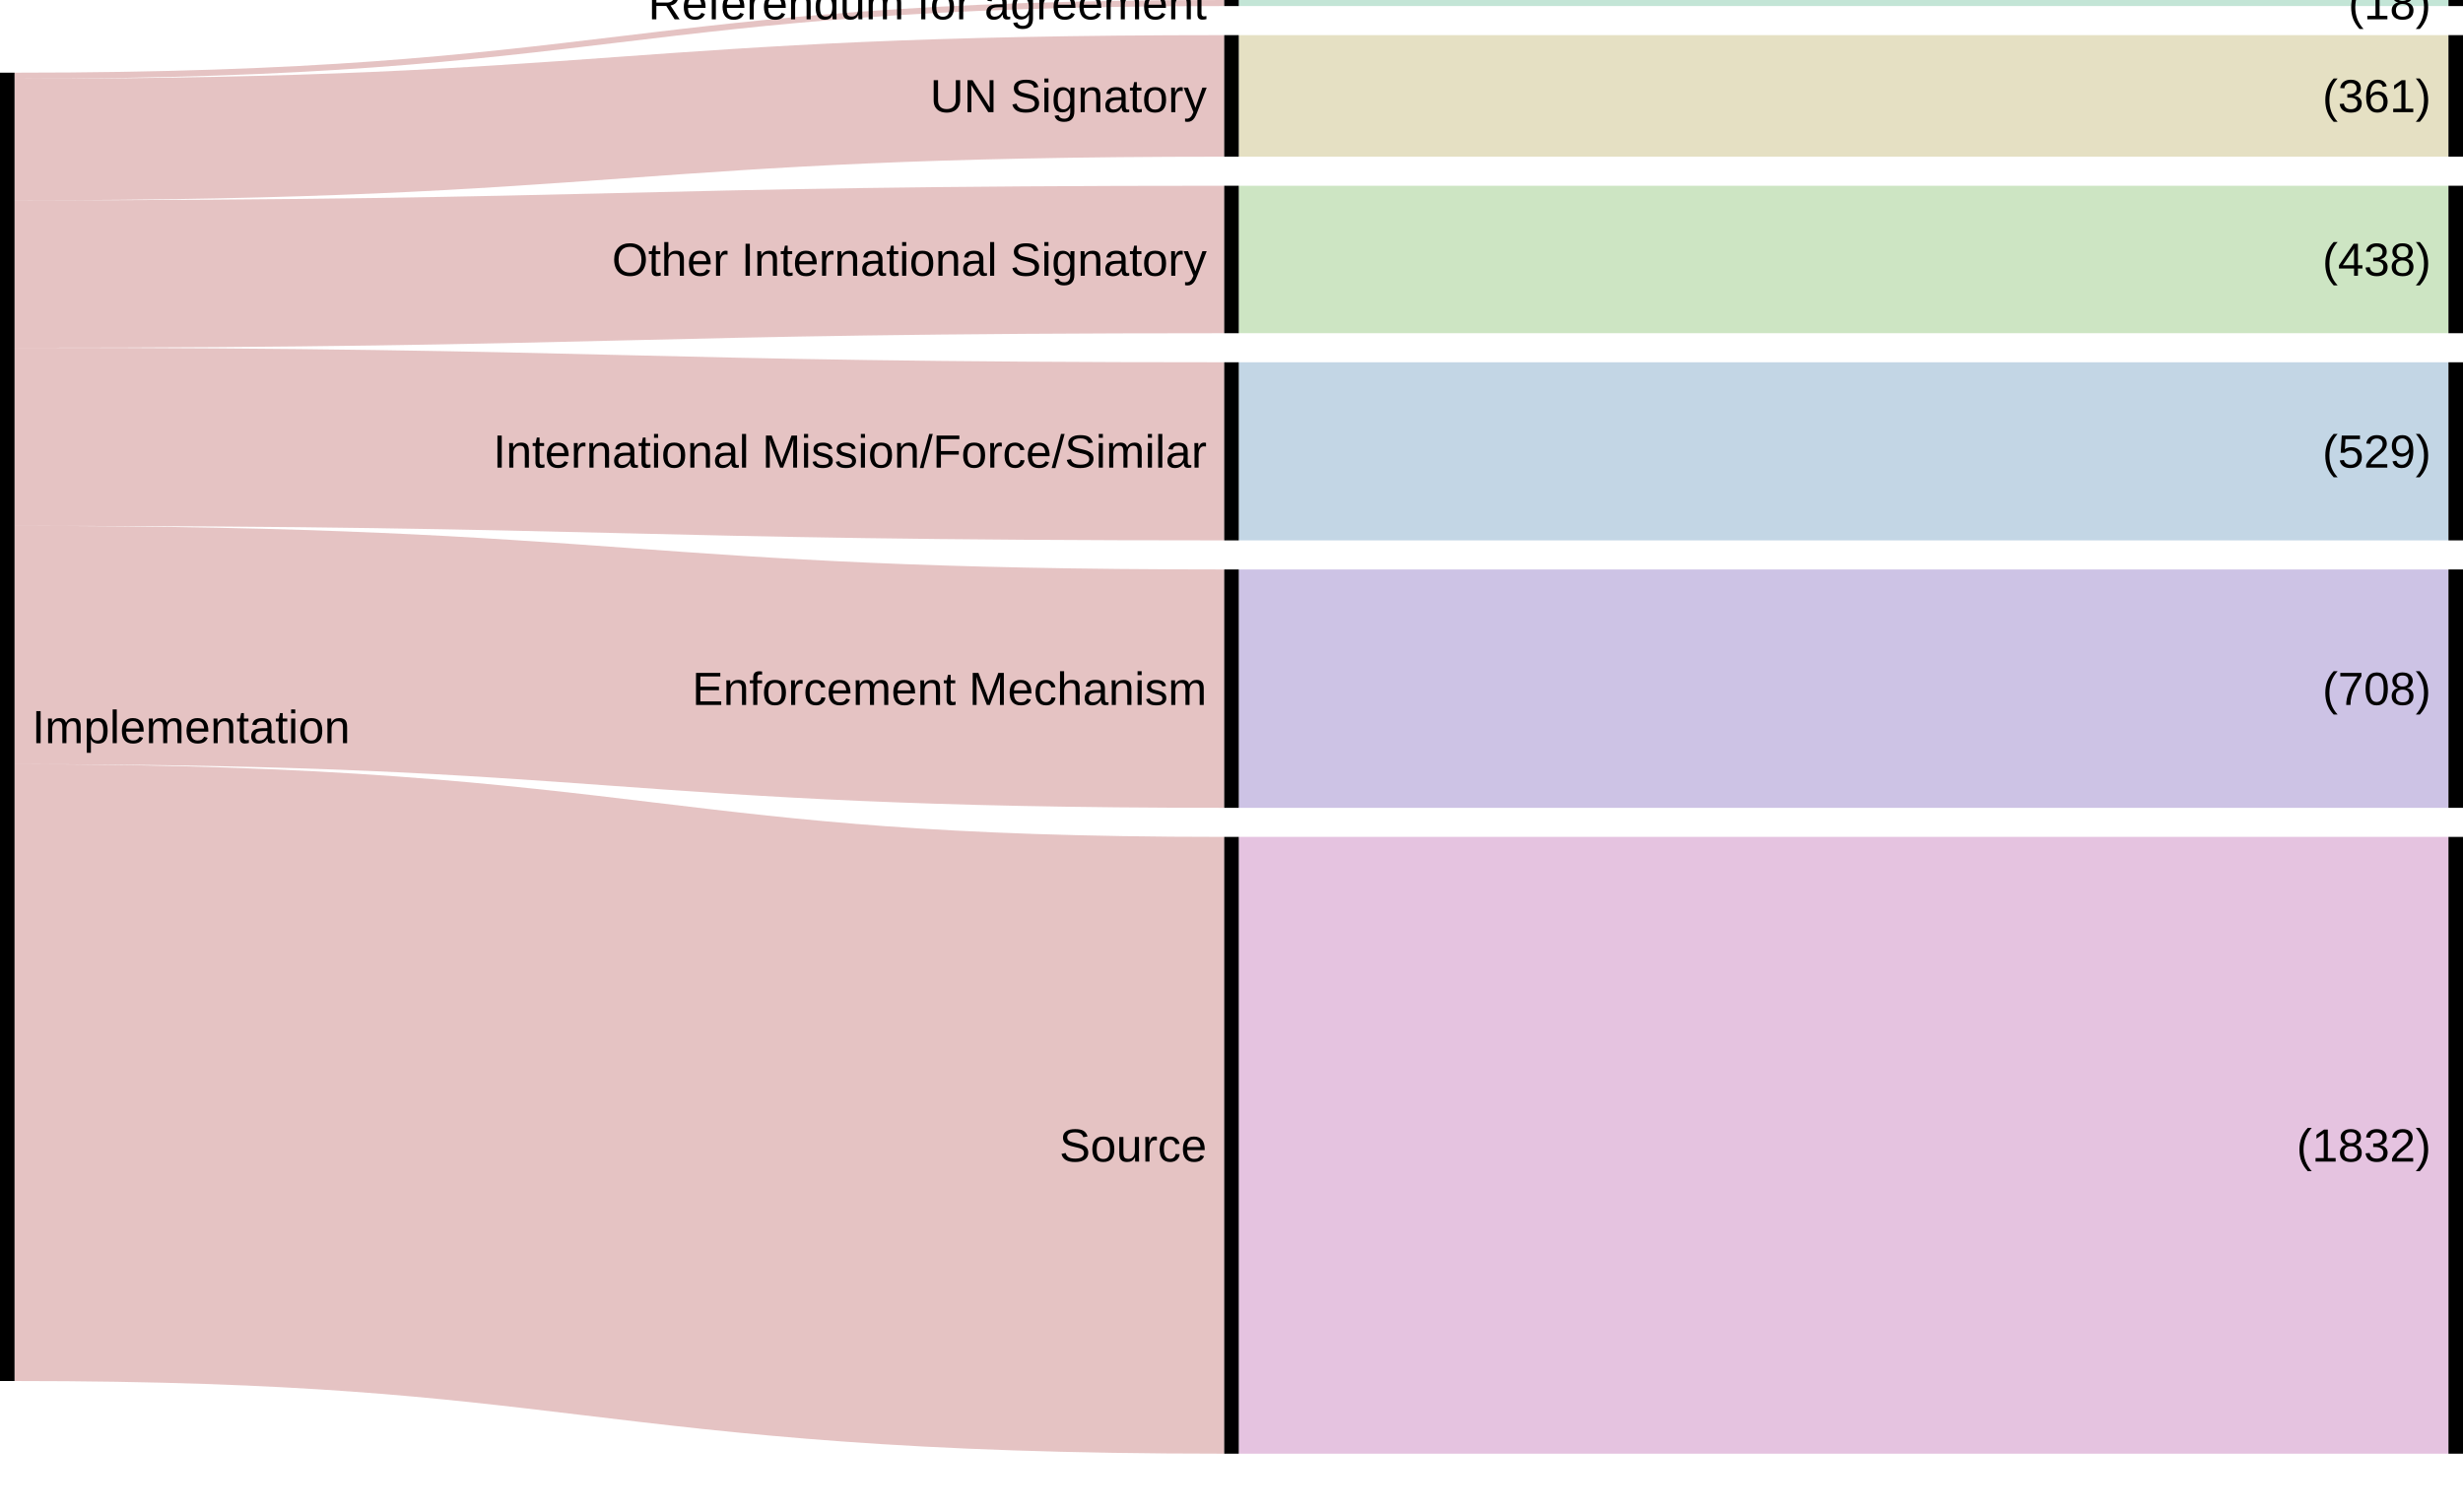
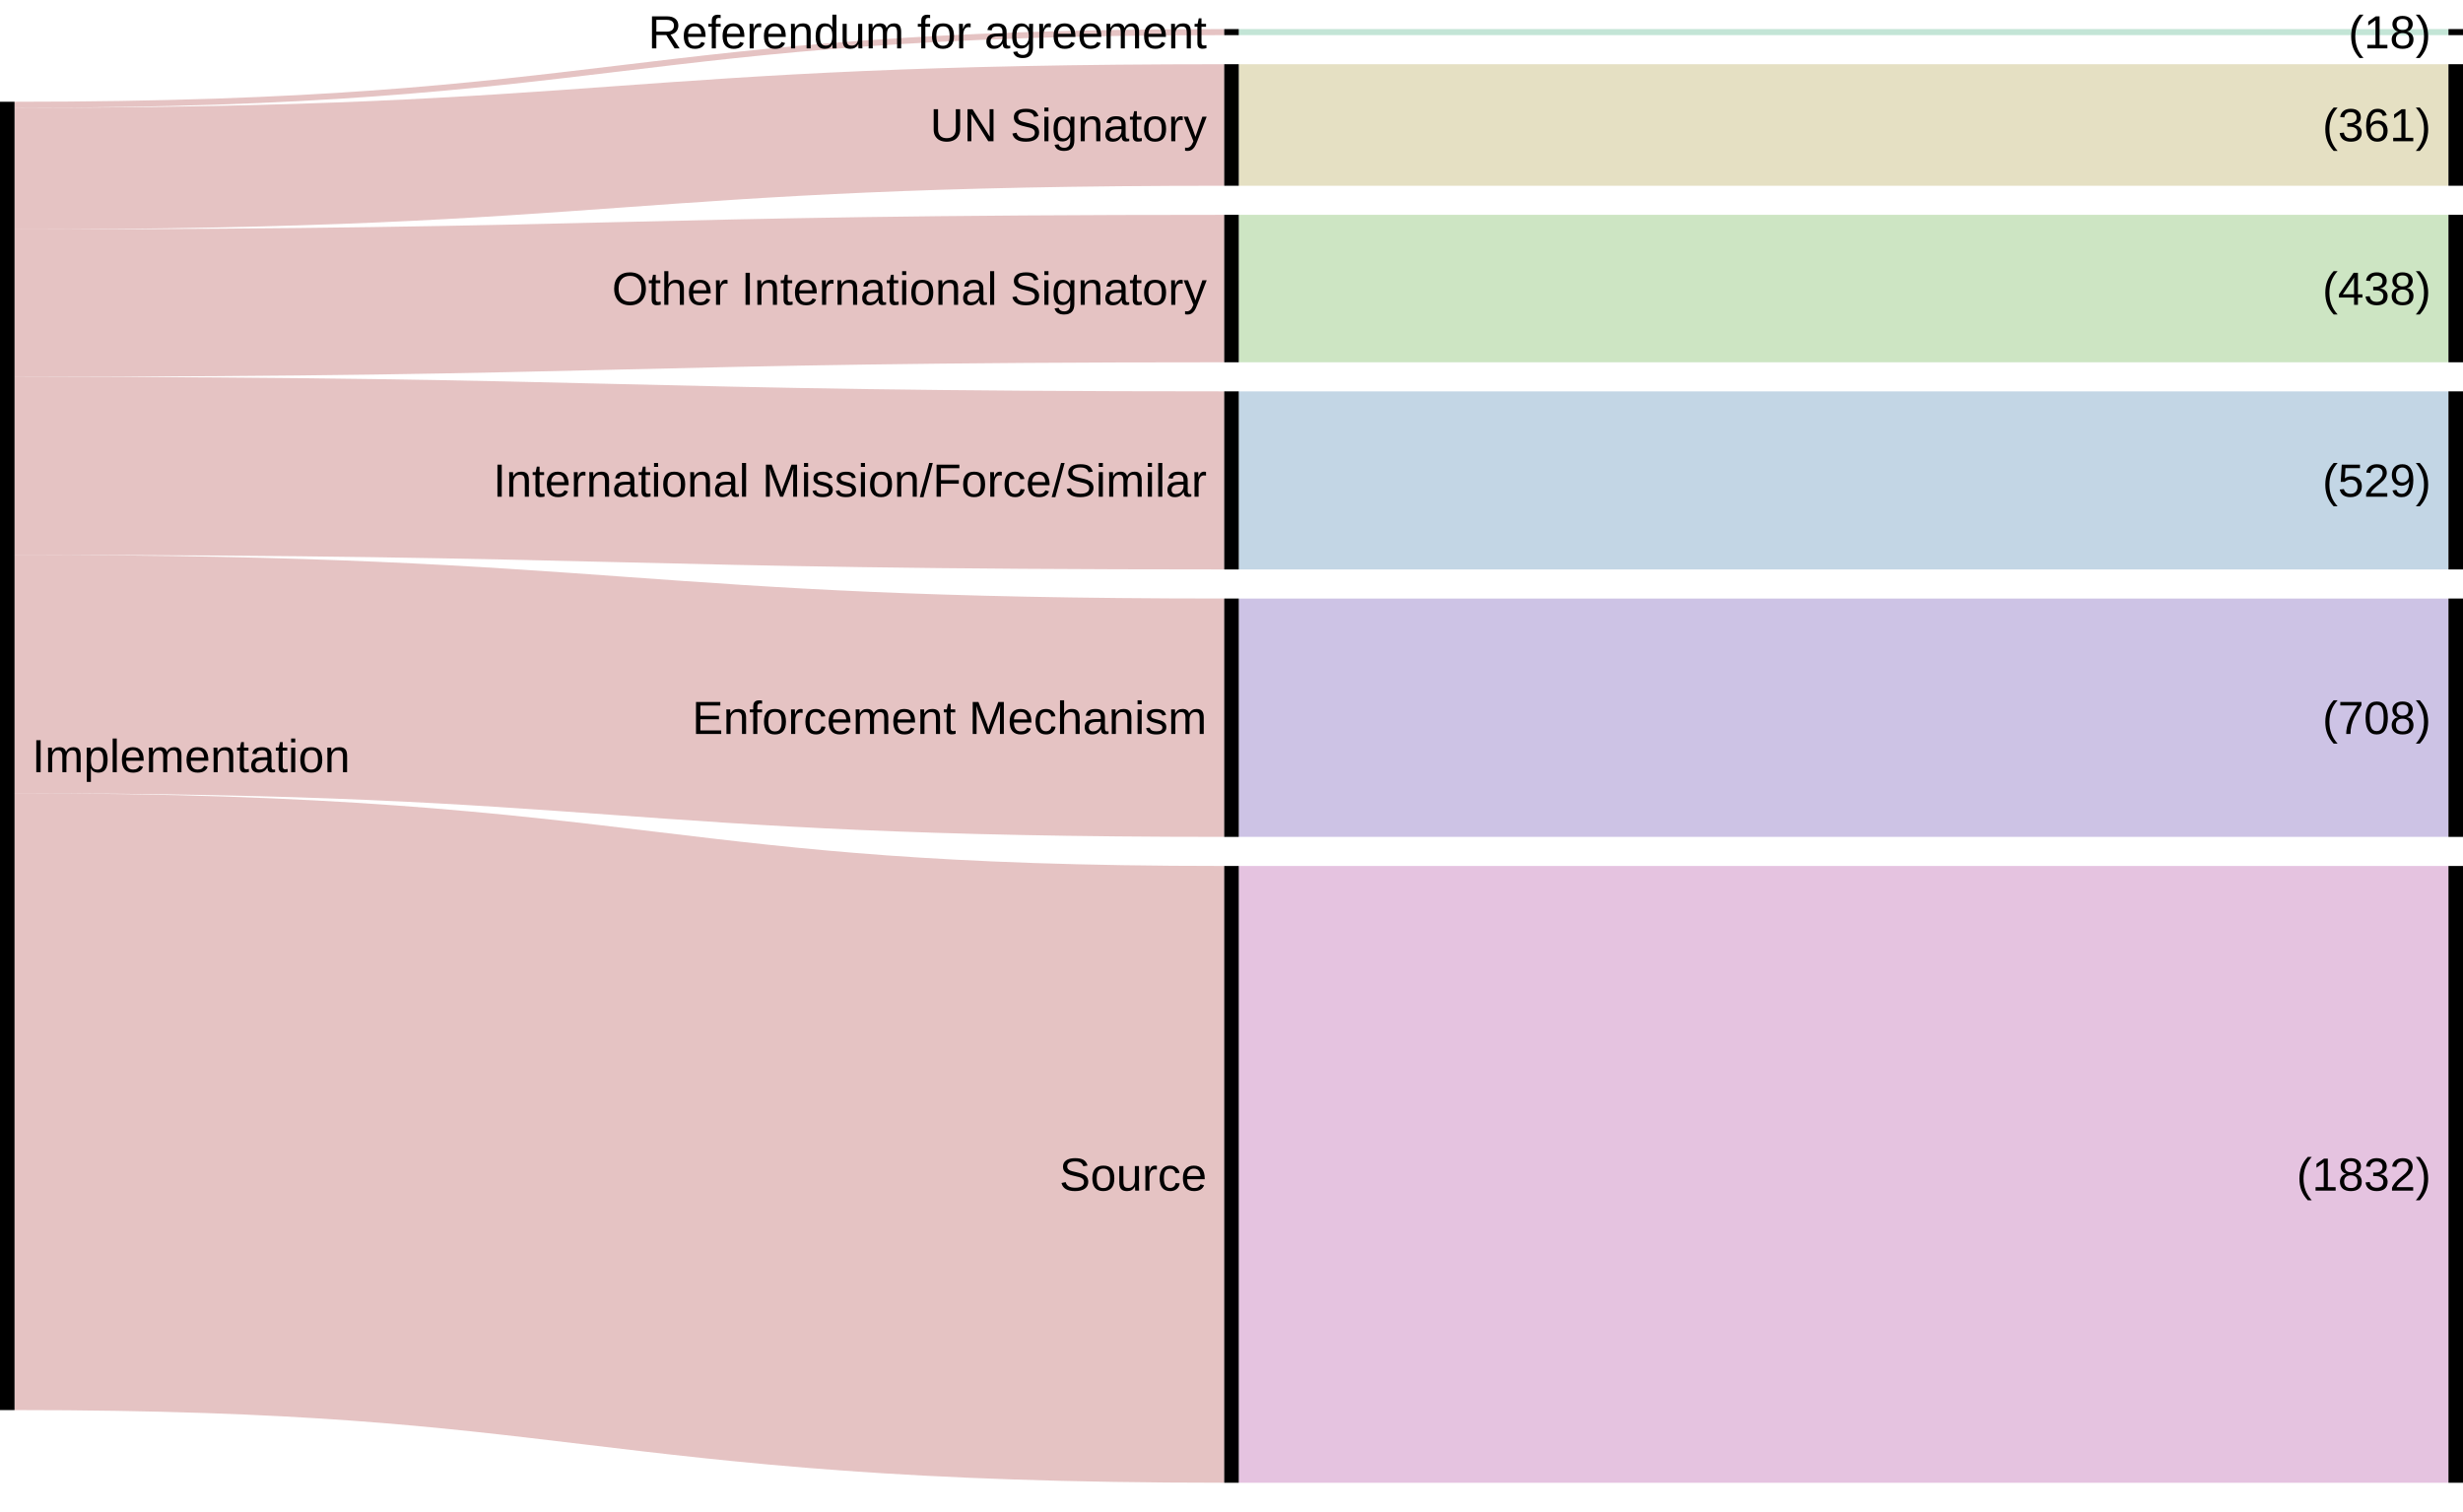
<svg xmlns="http://www.w3.org/2000/svg" id="mysvg" width="847" height="520" version="1.1">
-   <g class="links" fill="none" stroke-opacity="0.4">
-     <path d="M5,47.986C213,47.986,213,32.986,421,32.986" stroke-width="41.804" style="stroke:rgb(191, 105, 105);">
+   <g transform="translate(0, 10)">
+     <g class="links" fill="none" stroke-opacity="0.4">
+       <path d="M5,47.986C213,47.986,213,32.986,421,32.986" stroke-width="41.804" style="stroke:rgb(191, 105, 105);">
    </path>
-     <path class="root" d="M5,94.249C213,94.249,213,89.249,421,89.249" stroke-width="50.721" style="stroke: rgb(191, 105, 105);">
+       <path class="root" d="M5,94.249C213,94.249,213,89.249,421,89.249" stroke-width="50.721" style="stroke: rgb(191, 105, 105);">
    </path>
-     <path class="root" d="M5,26.042C213,26.042,213,1.042,421,1.042" stroke-width="2.084" style="stroke: rgb(191, 105, 105);">
+       <path class="root" d="M5,26.042C213,26.042,213,1.042,421,1.042" stroke-width="2.084" style="stroke: rgb(191, 105, 105);">
    </path>
-     <path class="root" d="M5,150.238C213,150.238,213,155.238,421,155.238" stroke-width="61.258" style="stroke: rgb(191, 105, 105);">
+       <path class="root" d="M5,150.238C213,150.238,213,155.238,421,155.238" stroke-width="61.258" style="stroke: rgb(191, 105, 105);">
    </path>
-     <path class="root" d="M5,221.861C213,221.861,213,236.861,421,236.861" stroke-width="81.987" style="stroke: rgb(191, 105, 105);">
+       <path class="root" d="M5,221.861C213,221.861,213,236.861,421,236.861" stroke-width="81.987" style="stroke: rgb(191, 105, 105);">
    </path>
-     <path class="root" d="M5,368.927C213,368.927,213,393.927,421,393.927" stroke-width="212.146" style="stroke: rgb(191, 105, 105);">
+       <path class="root" d="M5,368.927C213,368.927,213,393.927,421,393.927" stroke-width="212.146" style="stroke: rgb(191, 105, 105);">
    </path>
-     <path d="M426,32.986C634,32.986,634,32.986,842,32.986" stroke-width="41.804" style="stroke: rgb(191, 179, 105);">
+       <path d="M426,32.986C634,32.986,634,32.986,842,32.986" stroke-width="41.804" style="stroke: rgb(191, 179, 105);">
    </path>
-     <path d="M426,89.249C634,89.249,634,89.249,842,89.249" stroke-width="50.721" style="stroke: rgb(130, 191, 105);">
+       <path d="M426,89.249C634,89.249,634,89.249,842,89.249" stroke-width="50.721" style="stroke: rgb(130, 191, 105);">
    </path>
-     <path d="M426,1.042C634,1.042,634,1.042,842,1.042" stroke-width="2.084" style="stroke: rgb(105, 191, 154);">
+       <path d="M426,1.042C634,1.042,634,1.042,842,1.042" stroke-width="2.084" style="stroke: rgb(105, 191, 154);">
    </path>
-     <path d="M426,155.238C634,155.238,634,155.238,842,155.238" stroke-width="61.258" style="stroke: rgb(105, 154, 191);">
+       <path d="M426,155.238C634,155.238,634,155.238,842,155.238" stroke-width="61.258" style="stroke: rgb(105, 154, 191);">
    </path>
-     <path d="M426,236.861C634,236.861,634,236.861,842,236.861" stroke-width="81.987" style="stroke: rgb(130, 105, 191);">
+       <path d="M426,236.861C634,236.861,634,236.861,842,236.861" stroke-width="81.987" style="stroke: rgb(130, 105, 191);">
    </path>
-     <path d="M426,393.927C634,393.927,634,393.927,842,393.927" stroke-width="212.146" style="stroke: rgb(191, 105, 179);">
+       <path d="M426,393.927C634,393.927,634,393.927,842,393.927" stroke-width="212.146" style="stroke: rgb(191, 105, 179);">
    </path>
+     </g>
+     <g class="nodes" font-family="Arial, Helvetica" font-size="16">
+       <g>
+         <rect class="b" x="0" y="25" height="450" width="5">
+     </rect>
+         <text class="b" x="11" y="250" dy="0.35em" text-anchor="start">Implementation</text>
+       </g>
+       <g>
+         <rect class="b1" x="421" y="195.867" height="81.987" width="5">
+     </rect>
+         <text class="b1" x="415" y="236.861" dy="0.35em" text-anchor="end">Enforcement Mechanism</text>
+       </g>
+       <g>
+         <rect class="b3" x="421" y="12.084" height="41.804" width="5">
+     </rect>
+         <text class="b3" x="415" y="32.986" dy="0.35em" text-anchor="end">UN Signatory</text>
+       </g>
+       <g>
+         <rect class="b5" x="421" y="124.609" height="61.258" width="5">
+     </rect>
+         <text class="b5" x="415" y="155.238" dy="0.35em" text-anchor="end">International Mission/Force/Similar</text>
+       </g>
+       <g>
+         <rect class="b4" x="421" y="63.888" height="50.721" width="5">
+     </rect>
+         <text class="b4" x="415" y="89.249" dy="0.35em" text-anchor="end">Other International Signatory</text>
+       </g>
+       <g>
+         <rect class="b2" x="421" y="1.9895196601282805e-13" height="2.084" width="5">
+     </rect>
+         <text class="b2" x="415" y="1.042" dy="0.35em" text-anchor="end">Referendum for agreement</text>
+       </g>
+       <g>
+         <rect class="b6" x="421" y="287.854" height="212.146" width="5">
+     </rect>
+         <text class="b6" x="415" y="393.927" dy="0.35em" text-anchor="end">Source</text>
+       </g>
+       <g>
+         <rect class="b2" x="842" y="8.526512829121202e-14" height="2.084" width="5">
+     </rect>
+         <text class="b2" x="836" y="1.042" dy="0.35em" text-anchor="end">(18)</text>
+       </g>
+       <g>
+         <rect class="b6" x="842" y="287.854" height="212.146" width="5">
+     </rect>
+         <text class="b6" x="836" y="393.927" dy="0.35em" text-anchor="end">(1832)</text>
+       </g>
+       <g>
+         <rect class="b3" x="842" y="12.084" height="41.804" width="5">
+     </rect>
+         <text class="b3" x="836" y="32.986" dy="0.35em" text-anchor="end">(361)</text>
+       </g>
+       <g>
+         <rect class="b4" x="842" y="63.888" height="50.721" width="5">
+     </rect>
+         <text class="b4" x="836" y="89.249" dy="0.35em" text-anchor="end">(438)</text>
+       </g>
+       <g>
+         <rect class="b5" x="842" y="124.609" height="61.258" width="5">
+     </rect>
+         <text class="b5" x="836" y="155.238" dy="0.35em" text-anchor="end">(529)</text>
+       </g>
+       <g>
+         <rect class="b1" x="842" y="195.867" height="81.987" width="5">
+     </rect>
+         <text class="b1" x="836" y="236.861" dy="0.35em" text-anchor="end">(708)</text>
+       </g>
+     </g>
  </g>
-   <g class="nodes" font-family="Arial, Helvetica" font-size="16">
-     <g>
-       <rect class="b" x="0" y="25" height="450" width="5">
-     </rect>
-       <text class="b" x="11" y="250" dy="0.35em" text-anchor="start">Implementation</text>
-     </g>
-     <g>
-       <rect class="b1" x="421" y="195.867" height="81.987" width="5">
-     </rect>
-       <text class="b1" x="415" y="236.861" dy="0.35em" text-anchor="end">Enforcement Mechanism</text>
-     </g>
-     <g>
-       <rect class="b3" x="421" y="12.084" height="41.804" width="5">
-     </rect>
-       <text class="b3" x="415" y="32.986" dy="0.35em" text-anchor="end">UN Signatory</text>
-     </g>
-     <g>
-       <rect class="b5" x="421" y="124.609" height="61.258" width="5">
-     </rect>
-       <text class="b5" x="415" y="155.238" dy="0.35em" text-anchor="end">International Mission/Force/Similar</text>
-     </g>
-     <g>
-       <rect class="b4" x="421" y="63.888" height="50.721" width="5">
-     </rect>
-       <text class="b4" x="415" y="89.249" dy="0.35em" text-anchor="end">Other International Signatory</text>
-     </g>
-     <g>
-       <rect class="b2" x="421" y="1.9895196601282805e-13" height="2.084" width="5">
-     </rect>
-       <text class="b2" x="415" y="1.042" dy="0.35em" text-anchor="end">Referendum for agreement</text>
-     </g>
-     <g>
-       <rect class="b6" x="421" y="287.854" height="212.146" width="5">
-     </rect>
-       <text class="b6" x="415" y="393.927" dy="0.35em" text-anchor="end">Source</text>
-     </g>
-     <g>
-       <rect class="b2" x="842" y="8.526512829121202e-14" height="2.084" width="5">
-     </rect>
-       <text class="b2" x="836" y="1.042" dy="0.35em" text-anchor="end">(18)</text>
-     </g>
-     <g>
-       <rect class="b6" x="842" y="287.854" height="212.146" width="5">
-     </rect>
-       <text class="b6" x="836" y="393.927" dy="0.35em" text-anchor="end">(1832)</text>
-     </g>
-     <g>
-       <rect class="b3" x="842" y="12.084" height="41.804" width="5">
-     </rect>
-       <text class="b3" x="836" y="32.986" dy="0.35em" text-anchor="end">(361)</text>
-     </g>
-     <g>
-       <rect class="b4" x="842" y="63.888" height="50.721" width="5">
-     </rect>
-       <text class="b4" x="836" y="89.249" dy="0.35em" text-anchor="end">(438)</text>
-     </g>
-     <g>
-       <rect class="b5" x="842" y="124.609" height="61.258" width="5">
-     </rect>
-       <text class="b5" x="836" y="155.238" dy="0.35em" text-anchor="end">(529)</text>
-     </g>
-     <g>
-       <rect class="b1" x="842" y="195.867" height="81.987" width="5">
-     </rect>
-       <text class="b1" x="836" y="236.861" dy="0.35em" text-anchor="end">(708)</text>
-     </g>
-   </g>&gt;
</svg>
